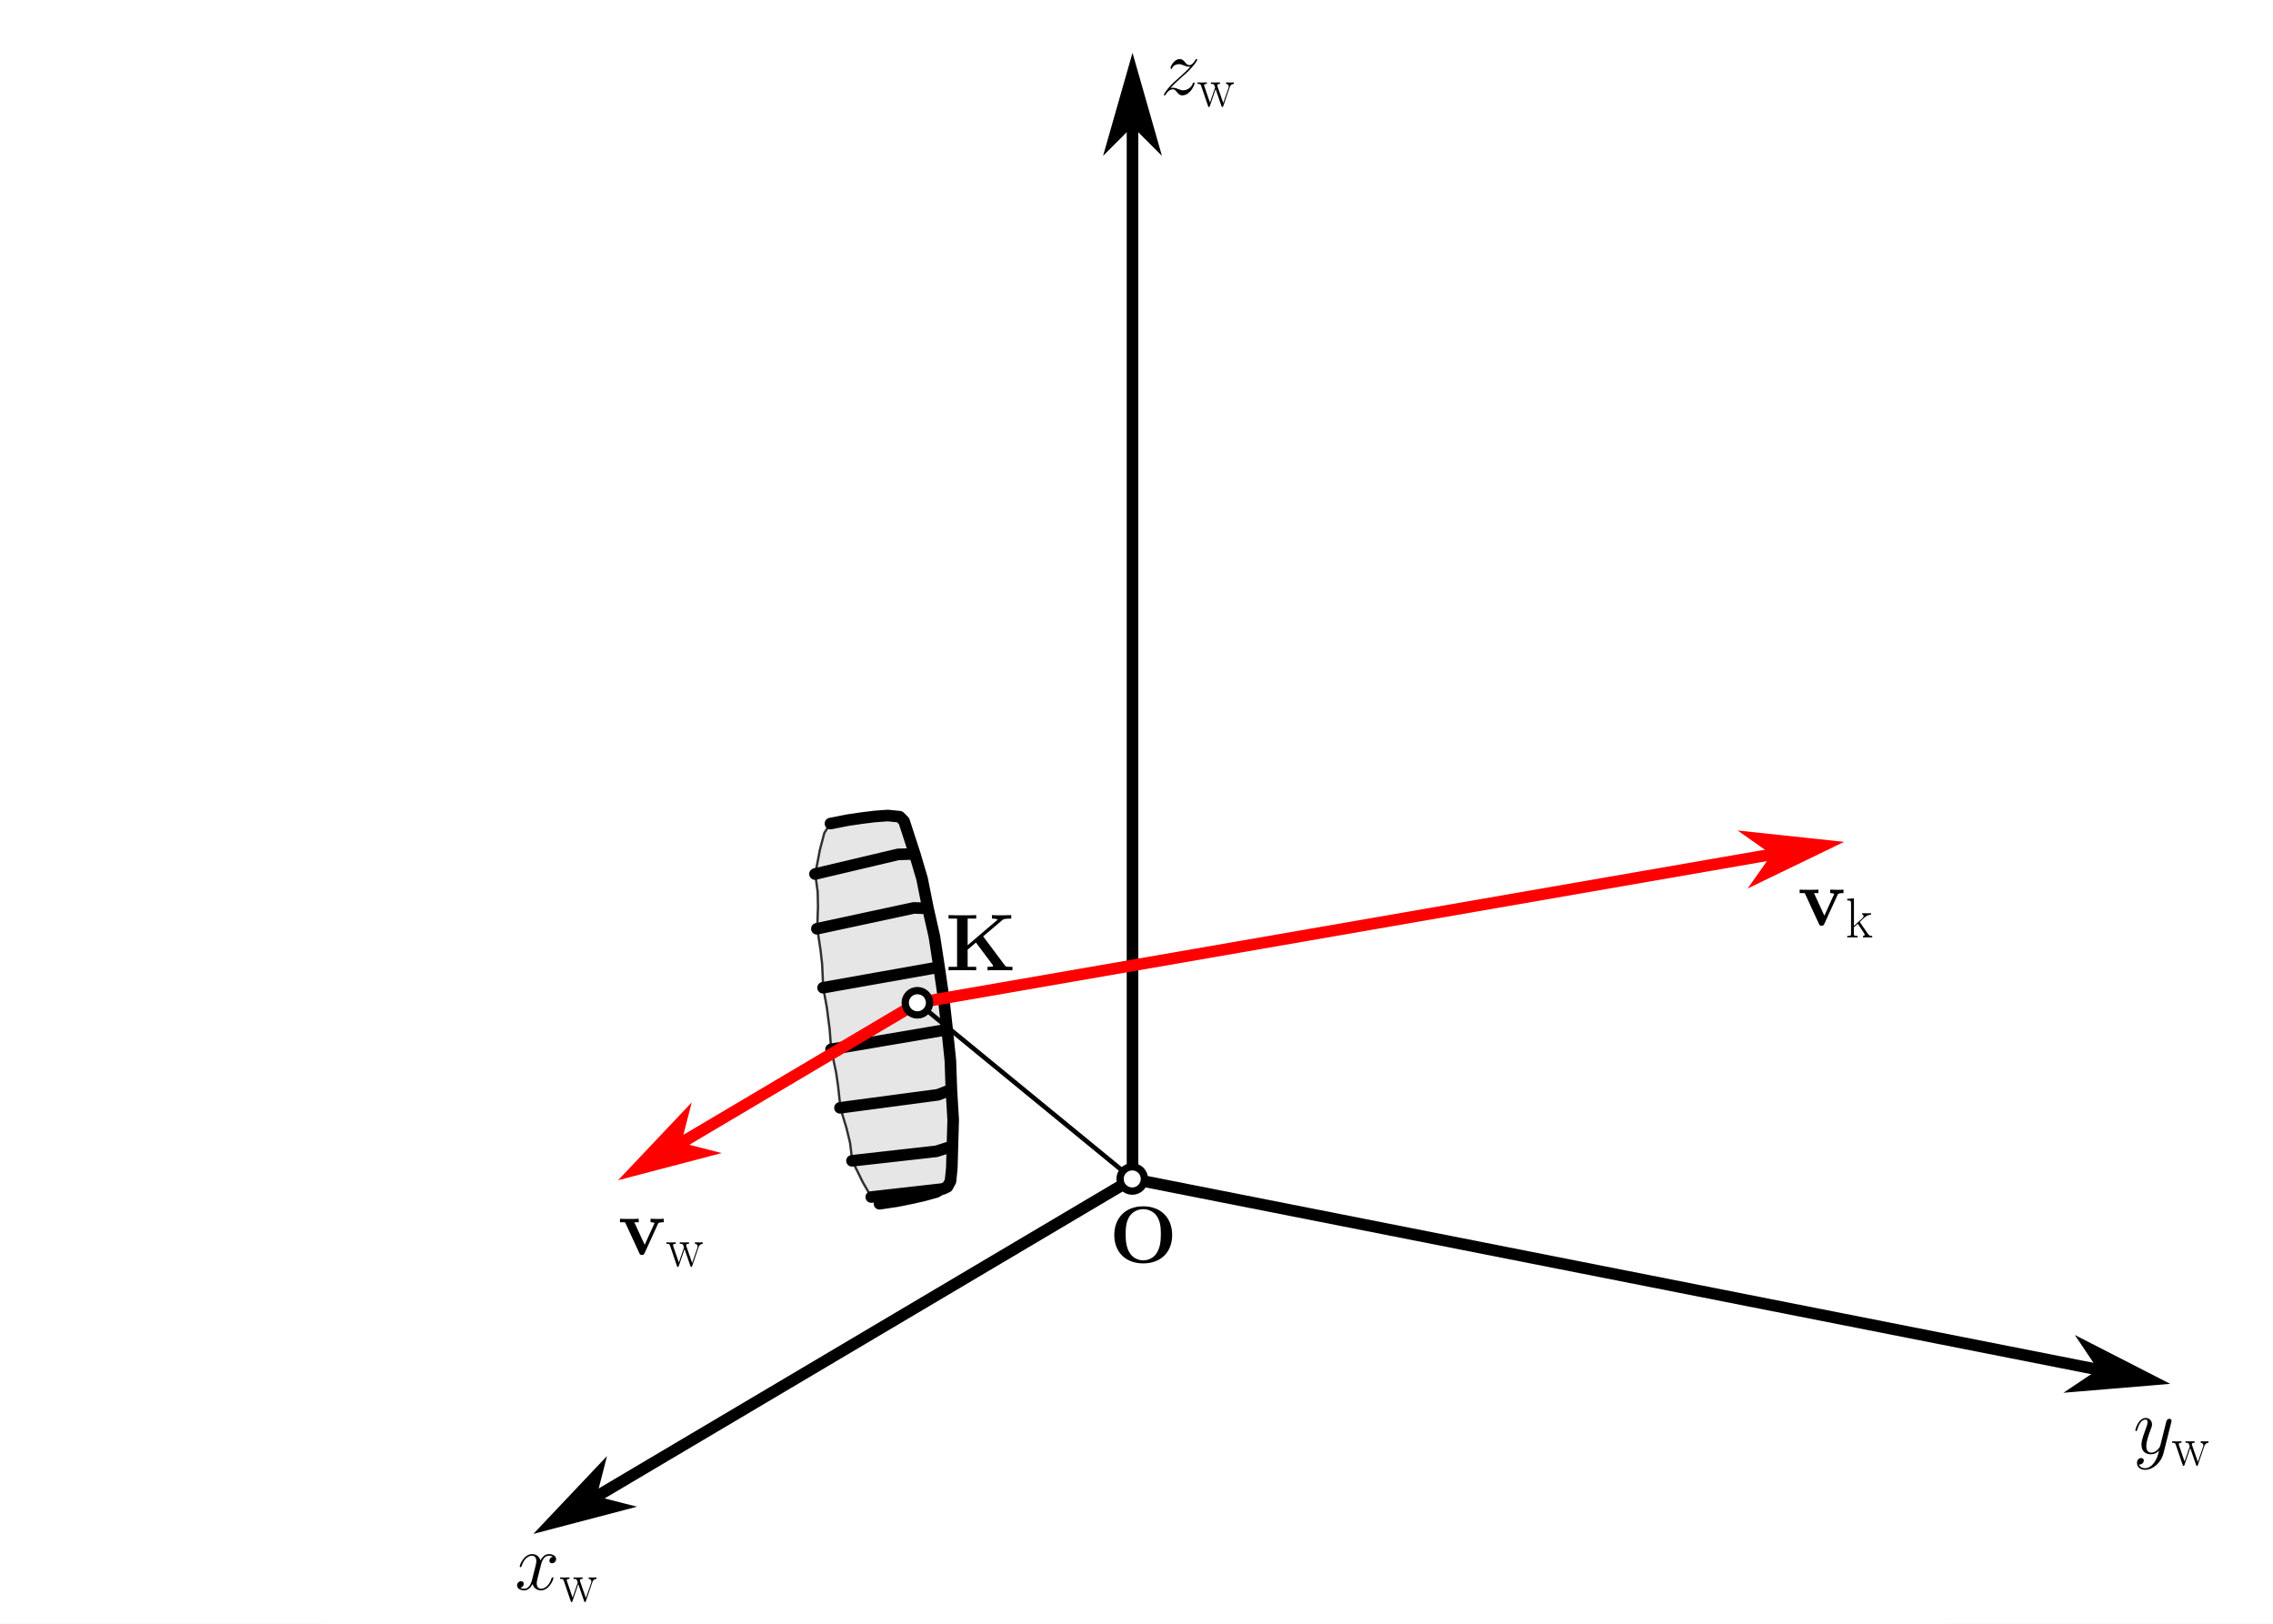
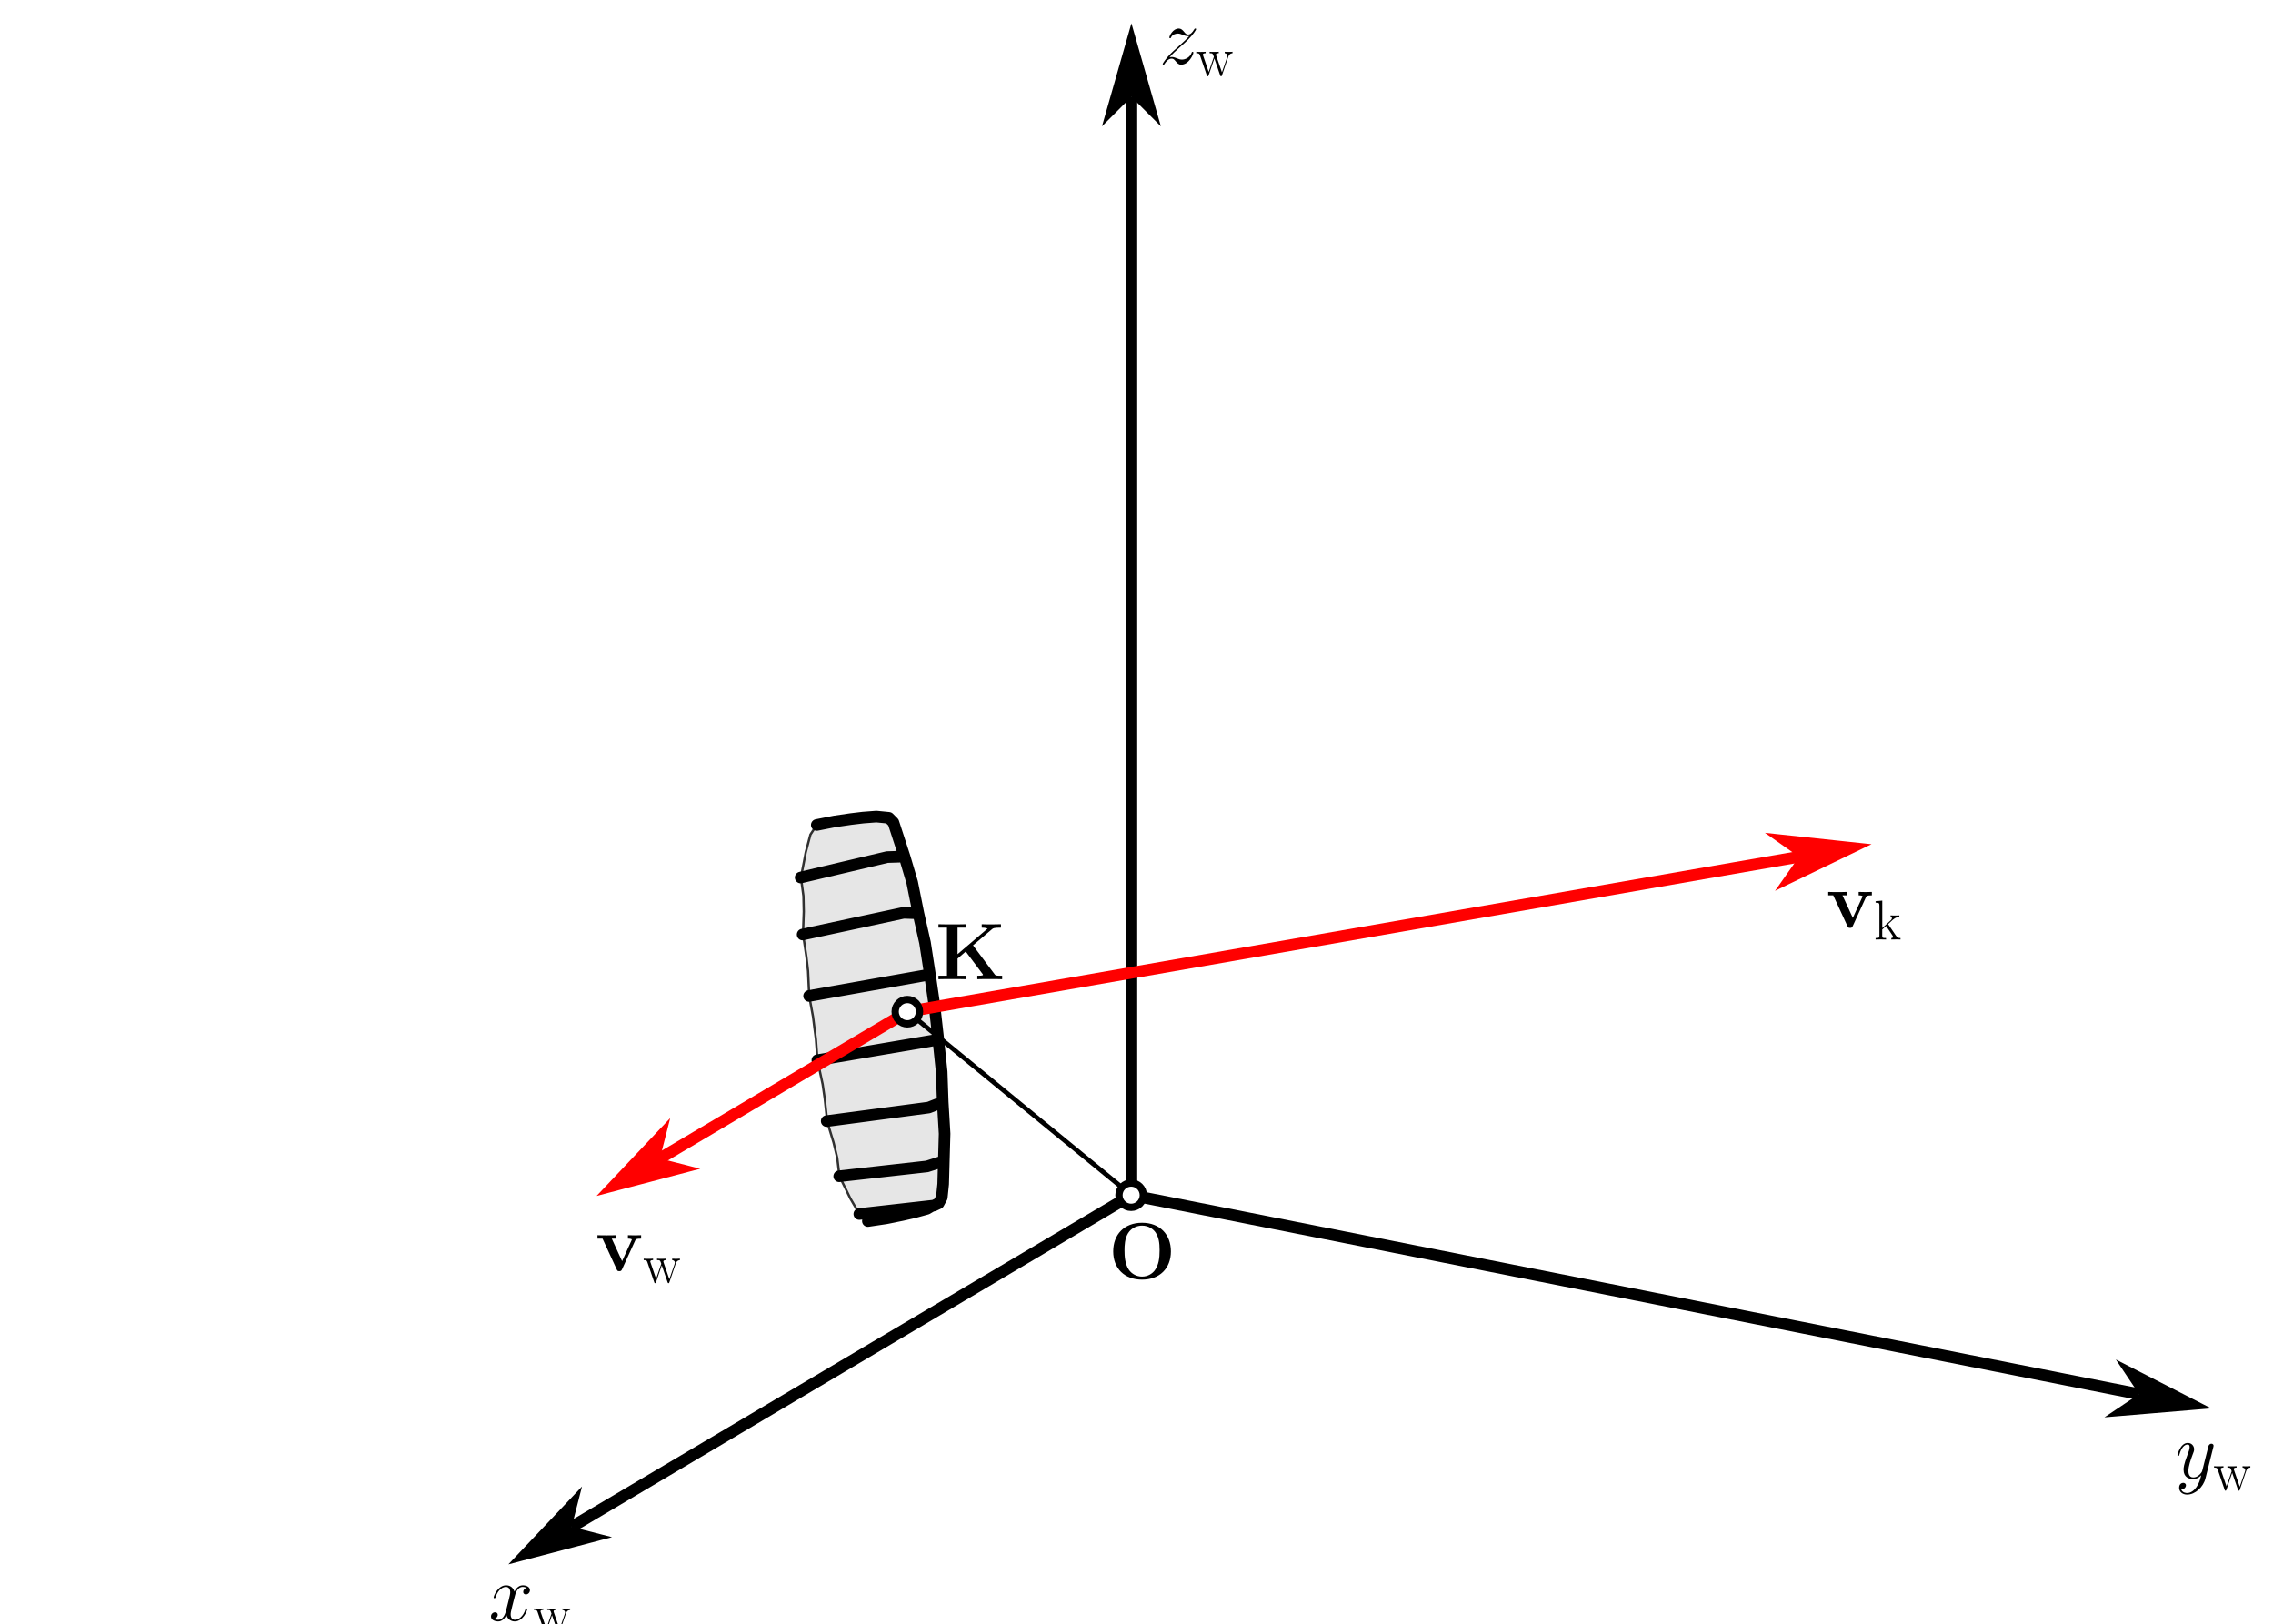
<svg xmlns="http://www.w3.org/2000/svg" xmlns:xlink="http://www.w3.org/1999/xlink" width="735pt" height="525pt" version="1.1" viewBox="0 0 735 525">
  <defs>
-     <g id="j">
-       <path d="m20.328-8.844c0-5.516-3.578-9.297-9.359-9.297-5.797 0-9.359 3.812-9.359 9.297s3.641 9.156 9.359 9.156 9.359-3.672 9.359-9.156zm-3.656-0.359c0 2.578-0.297 4.734-1.594 6.531-0.641 0.875-2.078 2-4.109 2-1.688 0-3.328-0.812-4.312-2.297-1.25-1.891-1.375-4.344-1.375-6.234 0-1.594 0.078-3.766 1.141-5.531 1.141-1.828 3.016-2.484 4.547-2.484 2.109 0 3.672 1.125 4.422 2.297 0.969 1.5 1.281 3.125 1.281 5.719z" />
+     <g id="h">
+       <path d="m20.266-8.812c0-5.484-3.578-9.266-9.328-9.266-5.781 0-9.328 3.797-9.328 9.266s3.625 9.125 9.328 9.125c5.688 0 9.328-3.656 9.328-9.125zm-3.656-0.359c0 2.562-0.281 4.719-1.578 6.5-0.656 0.891-2.078 2-4.094 2-1.688 0-3.328-0.812-4.312-2.281-1.234-1.891-1.359-4.328-1.359-6.219 0-1.578 0.078-3.75 1.141-5.516 1.125-1.812 3-2.469 4.531-2.469 2.094 0 3.641 1.125 4.406 2.281 0.953 1.5 1.266 3.109 1.266 5.703z" />
    </g>
-     <g id="i">
-       <path d="m21.656 0v-1.125h-0.703c-1.406 0-1.5-0.125-1.766-0.484l-7-9.359 6.188-5.25c0.344-0.297 0.578-0.5 2.891-0.5v-1.125l-2.781 0.062c-0.781 0-2.812 0-3.453-0.062v1.125c0.562 0 1.188 0.031 1.875 0.281v0.031l-9.734 8.297v-8.609h2.766v-1.125c-0.766 0.062-3.547 0.062-4.484 0.062-0.922 0-3.719 0-4.469-0.062v1.125h2.766v15.594h-2.766v1.125c0.75-0.047 3.547-0.047 4.469-0.047 0.938 0 3.719 0 4.484 0.047v-1.125h-2.766v-5.562l2.688-2.281 5.422 7.25c0.062 0.078 0.156 0.203 0.156 0.312 0 0.281-1.266 0.281-1.844 0.281v1.125c0.844-0.047 3.25-0.047 4.25-0.047 0.766 0 3.219 0 3.812 0.047z" />
+     <g id="g">
+       <path d="m21.578 0v-1.109h-0.703c-1.391 0-1.5-0.141-1.75-0.5l-6.969-9.328 6.156-5.234c0.344-0.281 0.578-0.484 2.875-0.484v-1.109l-2.766 0.047c-0.781 0-2.797 0-3.453-0.047v1.109c0.578 0 1.203 0.031 1.875 0.281v0.031l-9.688 8.266v-8.578h2.734v-1.109c-0.75 0.047-3.516 0.047-4.453 0.047s-3.703 0-4.453-0.047v1.109h2.75v15.547h-2.75v1.109c0.75-0.047 3.516-0.047 4.453-0.047s3.703 0 4.453 0.047v-1.109h-2.734v-5.547l2.656-2.281 5.422 7.234c0.047 0.078 0.156 0.203 0.156 0.297 0 0.297-1.266 0.297-1.844 0.297v1.109c0.828-0.047 3.234-0.047 4.219-0.047 0.781 0 3.219 0 3.812 0.047z" />
    </g>
    <g id="b">
-       <path d="m14.797-10.422v-1.125c-0.938 0.062-0.984 0.062-2.062 0.062l-2.234-0.062v1.125c0.703 0 1.281 0.125 1.281 0.312 0 0 0 0.047-0.141 0.312l-3.031 6.672-3.359-7.297h1.438v-1.125c-0.609 0.062-2.422 0.062-3.125 0.062-0.75 0-2.266 0-2.938-0.062v1.125h1.641l4.578 9.922c0.234 0.5 0.281 0.625 0.875 0.625 0.422 0 0.625-0.047 0.859-0.562l4.297-9.391c0.172-0.391 0.281-0.594 1.922-0.594z" />
-     </g>
-     <g id="h">
-       <path d="m12.484-3.719c0-0.125-0.109-0.234-0.266-0.234-0.234 0-0.266 0.125-0.344 0.344-0.688 2.281-2.203 3.344-3.375 3.344-0.906 0-1.406-0.672-1.406-1.734 0-0.578 0.109-0.984 0.531-2.703l0.906-3.531c0.391-1.562 1.266-2.719 2.469-2.719 0 0 0.781 0 1.328 0.344-0.844 0.156-1.141 0.781-1.141 1.281 0 0.625 0.484 0.828 0.844 0.828 0.781 0 1.328-0.672 1.328-1.375 0-1.094-1.25-1.594-2.328-1.594-1.594 0-2.484 1.562-2.719 2.062-0.594-1.953-2.203-2.062-2.672-2.062-2.656 0-4.047 3.406-4.047 3.984 0 0.094 0.094 0.234 0.281 0.234 0.203 0 0.25-0.156 0.312-0.266 0.875-2.891 2.625-3.438 3.375-3.438 1.172 0 1.406 1.094 1.406 1.719 0 0.578-0.156 1.172-0.469 2.422l-0.891 3.562c-0.391 1.562-1.141 2.984-2.516 2.984-0.125 0-0.781 0-1.328-0.328 0.938-0.188 1.141-0.969 1.141-1.281 0-0.516-0.391-0.828-0.875-0.828-0.625 0-1.297 0.547-1.297 1.375 0 1.094 1.219 1.594 2.328 1.594 1.25 0 2.141-1 2.688-2.062 0.406 1.531 1.719 2.062 2.672 2.062 2.656 0 4.062-3.406 4.062-3.984z" />
-     </g>
-     <g id="g">
-       <path d="m12.344-10.109c0.031-0.141 0.078-0.297 0.078-0.453 0-0.391-0.312-0.641-0.703-0.641-0.234 0-0.766 0.094-0.984 0.875l-1.922 7.656c-0.125 0.469-0.125 0.516-0.344 0.797-0.516 0.734-1.375 1.609-2.625 1.609-1.453 0-1.578-1.422-1.578-2.125 0-1.484 0.703-3.484 1.406-5.359 0.281-0.75 0.438-1.109 0.438-1.641 0-1.094-0.781-2.078-2.047-2.078-2.406 0-3.359 3.766-3.359 3.984 0 0.094 0.109 0.234 0.281 0.234 0.234 0 0.266-0.109 0.375-0.469 0.609-2.188 1.609-3.234 2.625-3.234 0.234 0 0.672 0 0.672 0.859 0 0.688-0.281 1.438-0.672 2.422-1.281 3.406-1.281 4.266-1.281 4.891 0 2.469 1.766 3.047 3.062 3.047 0.766 0 1.703-0.234 2.609-1.203l0.016 0.031c-0.375 1.531-0.641 2.547-1.547 3.812-0.703 1-1.719 1.875-3 1.875-0.312 0-1.562-0.047-1.953-1.25 0.078 0.031 0.266 0.031 0.266 0.031 0.781 0 1.297-0.672 1.297-1.281 0-0.594-0.484-0.797-0.875-0.797-0.422 0-1.328 0.312-1.328 1.578 0 1.328 1.109 2.234 2.594 2.234 2.609 0 5.234-2.391 5.953-5.266z" />
+       <path d="m14.734-10.391v-1.109c-0.922 0.047-0.984 0.047-2.047 0.047l-2.219-0.047v1.109c0.703 0 1.266 0.125 1.266 0.312 0 0 0 0.047-0.125 0.312l-3.031 6.656-3.344-7.281h1.422v-1.109c-0.594 0.047-2.406 0.047-3.109 0.047-0.75 0-2.25 0-2.922-0.047v1.109h1.625l4.562 9.891c0.234 0.5 0.281 0.625 0.875 0.625 0.422 0 0.625-0.047 0.859-0.562l4.281-9.359c0.172-0.391 0.281-0.594 1.906-0.594z" />
    </g>
    <g id="f">
-       <path d="m11.078-3.641c0-0.109-0.031-0.266-0.281-0.266-0.219 0-0.234 0.109-0.312 0.375-0.578 1.531-2.109 2.156-3.125 2.156-0.547 0-1.062-0.188-1.609-0.422-1.047-0.406-1.328-0.406-1.672-0.406-0.25 0-0.547 0-0.781 0.094 1.125-1.266 2.031-2.078 3.328-3.25 1.562-1.344 2.234-2 2.609-2.391 1.812-1.797 2.719-3.297 2.719-3.516 0-0.203-0.25-0.203-0.25-0.203-0.188 0-0.234 0.109-0.359 0.281-0.656 1.125-1.281 1.672-1.953 1.672-0.547 0-0.844-0.234-1.328-0.859-0.547-0.656-0.984-1.094-1.75-1.094-1.891 0-3.031 2.375-3.031 2.922 0 0.078 0.016 0.234 0.25 0.234 0.219 0 0.234-0.109 0.312-0.297 0.453-1.031 1.688-1.219 2.188-1.219 0.547 0 1.062 0.188 1.609 0.422 0.984 0.406 1.406 0.406 1.672 0.406 0.172 0 0.281 0 0.406-0.016-0.859 1-2.25 2.25-3.422 3.328-1.672 1.453-2.109 1.922-2.625 2.406-1.594 1.625-2.547 3.156-2.547 3.328 0 0.156 0.125 0.219 0.281 0.219s0.188-0.031 0.359-0.344c0.422-0.656 1.25-1.609 2.219-1.609 0.547 0 0.797 0.172 1.312 0.828 0.5 0.578 0.938 1.125 1.781 1.125 2.547 0 4-3.312 4-3.906z" />
+       <path d="m12.438-3.703c0-0.125-0.109-0.234-0.266-0.234-0.234 0-0.25 0.125-0.328 0.344-0.703 2.266-2.203 3.328-3.375 3.328-0.906 0-1.391-0.672-1.391-1.734 0-0.562 0.094-0.984 0.516-2.688l0.906-3.531c0.391-1.547 1.266-2.688 2.453-2.688 0 0 0.781 0 1.328 0.344-0.828 0.141-1.141 0.766-1.141 1.266 0 0.625 0.484 0.828 0.859 0.828 0.766 0 1.312-0.672 1.312-1.375 0-1.094-1.234-1.578-2.328-1.578-1.578 0-2.469 1.547-2.688 2.047-0.609-1.953-2.203-2.047-2.672-2.047-2.641 0-4.047 3.391-4.047 3.953 0 0.109 0.109 0.234 0.281 0.234 0.219 0 0.266-0.156 0.312-0.25 0.891-2.875 2.625-3.422 3.375-3.422 1.156 0 1.391 1.094 1.391 1.703 0 0.578-0.156 1.172-0.453 2.422l-0.891 3.547c-0.391 1.547-1.141 2.969-2.516 2.969-0.125 0-0.766 0-1.312-0.328 0.922-0.188 1.141-0.953 1.141-1.266 0-0.531-0.391-0.828-0.891-0.828-0.609 0-1.297 0.531-1.297 1.359 0 1.094 1.219 1.594 2.344 1.594 1.234 0 2.125-0.984 2.656-2.047 0.422 1.516 1.719 2.047 2.672 2.047 2.641 0 4.047-3.406 4.047-3.969z" />
+     </g>
+     <g id="e">
+       <path d="m12.312-10.078c0.016-0.125 0.078-0.281 0.078-0.438 0-0.391-0.312-0.656-0.703-0.656-0.234 0-0.781 0.109-0.984 0.891l-1.922 7.609c-0.125 0.469-0.125 0.516-0.328 0.812-0.531 0.719-1.375 1.594-2.625 1.594-1.453 0-1.578-1.422-1.578-2.125 0-1.469 0.703-3.469 1.391-5.328 0.297-0.75 0.453-1.109 0.453-1.641 0-1.078-0.781-2.062-2.047-2.062-2.391 0-3.344 3.75-3.344 3.953 0 0.109 0.094 0.234 0.281 0.234 0.234 0 0.266-0.094 0.359-0.453 0.625-2.188 1.609-3.219 2.625-3.219 0.234 0 0.672 0 0.672 0.859 0 0.672-0.281 1.422-0.672 2.406-1.281 3.391-1.281 4.25-1.281 4.875 0 2.453 1.766 3.031 3.062 3.031 0.75 0 1.688-0.234 2.594-1.203l0.031 0.031c-0.391 1.531-0.656 2.531-1.562 3.812-0.703 0.984-1.703 1.859-2.984 1.859-0.312 0-1.547-0.047-1.938-1.25 0.078 0.031 0.266 0.031 0.266 0.031 0.766 0 1.297-0.672 1.297-1.266s-0.5-0.797-0.891-0.797c-0.406 0-1.312 0.297-1.312 1.578 0 1.312 1.109 2.219 2.578 2.219 2.594 0 5.219-2.375 5.938-5.25z" />
+     </g>
+     <g id="d">
+       <path d="m11.031-3.625c0-0.109-0.016-0.266-0.281-0.266-0.203 0-0.234 0.109-0.312 0.375-0.562 1.516-2.094 2.141-3.109 2.141-0.547 0-1.062-0.172-1.609-0.406-1.031-0.422-1.312-0.422-1.656-0.422-0.25 0-0.547 0-0.766 0.109 1.109-1.281 2.016-2.078 3.312-3.25 1.547-1.344 2.219-1.984 2.594-2.375 1.812-1.781 2.719-3.297 2.719-3.5s-0.266-0.203-0.266-0.203c-0.188 0-0.234 0.094-0.359 0.281-0.656 1.109-1.266 1.656-1.938 1.656-0.547 0-0.844-0.234-1.328-0.859-0.547-0.641-0.984-1.078-1.734-1.078-1.891 0-3.031 2.359-3.031 2.906 0 0.062 0.031 0.219 0.25 0.219s0.234-0.094 0.312-0.281c0.453-1.031 1.688-1.219 2.188-1.219 0.531 0 1.062 0.188 1.594 0.422 0.984 0.406 1.406 0.406 1.672 0.406 0.172 0 0.281 0 0.406-0.016-0.859 1-2.25 2.25-3.422 3.312-1.656 1.453-2.094 1.922-2.609 2.406-1.578 1.609-2.547 3.141-2.547 3.312 0 0.156 0.141 0.219 0.297 0.219 0.141 0 0.172-0.031 0.359-0.344 0.406-0.641 1.234-1.609 2.203-1.609 0.531 0 0.797 0.188 1.312 0.828 0.5 0.578 0.938 1.125 1.766 1.125 2.531 0 3.984-3.297 3.984-3.891z" />
    </g>
    <g id="a">
-       <path d="m11.953-7.359v-0.469c-0.359 0.016-0.719 0.031-1.078 0.031s-1.141 0-1.453-0.031v0.469c0.578 0.047 0.875 0.375 0.875 0.828 0 0.125-0.031 0.281-0.062 0.422l-1.719 4.938-1.859-5.359c-0.031-0.125-0.078-0.281-0.078-0.344 0-0.484 0.609-0.484 0.906-0.484v-0.469c-0.422 0.031-1.188 0.031-1.625 0.031-0.453 0-0.922 0-1.344-0.031v0.469c1 0 1 0.047 1.375 1.188l-1.672 4.875-1.797-5.25c-0.094-0.25-0.094-0.281-0.094-0.328 0-0.484 0.625-0.484 0.906-0.484v-0.469c-0.438 0.031-1.203 0.031-1.656 0.031-0.391 0-1.016 0-1.391-0.031v0.469c0.797 0 1 0.062 1.203 0.656l2.234 6.562c0.062 0.234 0.125 0.281 0.266 0.281 0.125 0 0.203-0.031 0.297-0.297l1.875-5.5 1.891 5.5c0.094 0.266 0.172 0.297 0.297 0.297 0.141 0 0.203-0.047 0.266-0.281l2.078-6.078c0.359-1.078 1.094-1.109 1.359-1.141z" />
+       <path d="m11.906-7.328v-0.469c-0.359 0.016-0.719 0.047-1.078 0.047s-1.125 0-1.438-0.047v0.469c0.562 0.047 0.875 0.375 0.875 0.828 0 0.125-0.047 0.281-0.078 0.406l-1.703 4.938-1.844-5.344c-0.047-0.141-0.094-0.281-0.094-0.344 0-0.484 0.609-0.484 0.906-0.484v-0.469c-0.422 0.047-1.188 0.047-1.609 0.047-0.453 0-0.938 0-1.344-0.047v0.469c0.984 0 0.984 0.047 1.375 1.188l-1.672 4.859-1.797-5.25c-0.094-0.234-0.094-0.266-0.094-0.312 0-0.484 0.625-0.484 0.906-0.484v-0.469c-0.422 0.047-1.188 0.047-1.641 0.047-0.406 0-1.016 0-1.391-0.047v0.469c0.797 0 0.984 0.062 1.188 0.656l2.234 6.531c0.062 0.234 0.125 0.281 0.266 0.281 0.125 0 0.203-0.031 0.297-0.297l1.859-5.484 1.891 5.484c0.094 0.266 0.156 0.297 0.281 0.297 0.156 0 0.203-0.047 0.281-0.281l2.062-6.062c0.359-1.062 1.094-1.094 1.359-1.125z" />
    </g>
-     <g id="e">
-       <path d="m8.641 0v-0.469c-0.844 0-1.047-0.172-1.594-0.969l-2.297-3.375c-0.016-0.031-0.109-0.141-0.109-0.188l1.453-1.375c1.047-0.875 1.703-0.953 2.172-0.984v-0.469c-0.109 0-0.172 0.016-0.172 0.016l-0.891 0.016c-0.5 0-1.281 0-1.781-0.031v0.469c0.25 0.031 0.438 0.172 0.438 0.422 0 0.359-0.375 0.719-0.375 0.719l-2.75 2.5v-8.922l-2.172 0.203v0.484c1.078 0 1.234 0.109 1.234 0.984v9.719c0 0.688-0.062 0.781-1.234 0.781v0.469c0.438-0.031 1.234-0.031 1.688-0.031 0.469 0 1.266 0 1.703 0.031v-0.469c-1.172 0-1.234-0.078-1.234-0.781v-2.016l1.25-1.141 1.844 2.734c0.219 0.328 0.391 0.578 0.391 0.812 0 0.328-0.328 0.391-0.547 0.391v0.469c0.438-0.031 1.219-0.031 1.672-0.031z" />
-     </g>
-     <clipPath id="n">
-       <path d="m0 0h735v525h-735z" />
-     </clipPath>
-     <clipPath id="m">
-       <path d="m105 0h525v525h-525z" />
-     </clipPath>
-     <clipPath id="l">
-       <rect width="735" height="525" />
-     </clipPath>
-     <g id="d" clip-path="url(#l)">
-       <g clip-path="url(#n)">
-         <path d="m0-0.004h735v525h-735z" fill="#fff" />
-       </g>
-       <g clip-path="url(#m)">
-         <path d="m105-0.004h525v525h-525z" fill="#fff" />
-       </g>
-       <path transform="translate(0 -.005)" d="m366.21 381.19-69.48-56.957" fill="none" stroke="#000" stroke-linejoin="round" stroke-width="1.5" />
-       <path transform="translate(0 -.005)" d="m268.54 266.29 5.594-1.109 5.027-0.734 3.742-0.449 4.141-0.312 3.867 0.383 1.418 1.422 1.461 3.828 2.043 6.535 2.328 8.262 2.016 8.98 1.961 9.699 1.598 9.785 1.398 10.195 1.238 10.227 0.945 9.898 0.57 9.941 0.34 9.27-0.141 8.688-0.305 6.945-0.43 4.16-0.996 1.836-3.602 1.684-4.035 1.105-3.695 0.844-4.992 1.004-5.629 0.84-2.633-2.18-2.812-4.832-1.176-2.434-2.195-4.426-0.699-5.769-1.133-4.711-1.969-6.504-0.785-7.219-0.633-4.367-1.605-7.488-0.492-6.562-0.457-3.465-0.438-3.473-1.188-6.438-0.352-7.707-0.5-4.391-1.074-7.168 0.242-6.887-0.105-4.891-0.789-5.758 0.98-4.973 0.512-2.731 1.469-5.574 1.969-2.981 18.504-2.606" fill-opacity=".1" stroke="#000" stroke-linejoin="round" stroke-opacity=".8" stroke-width=".75" />
-     </g>
-     <clipPath id="k">
-       <rect width="735" height="525" />
-     </clipPath>
-     <g id="c" clip-path="url(#k)">
-       <path transform="translate(0 -.005)" d="m274.13 265.18-5.594 1.109 5.594-1.109 5.027-0.734 3.742-0.449 4.141-0.312 2.277 0.227 1.59 0.156 1.418 1.422 3.457 10.598-5.387 0.168-26.863 6.348 26.863-6.348 5.387-0.168 2.375 8.027 1.922 9.598-4.586-0.152-31.348 6.738 31.348-6.738 4.586 0.152 2.059 9.082 1.531 9.91-37.52 6.66 37.52-6.66 1.461 10.07 1.145 10.129-37.555 6.379 37.555-6.379 1.039 9.996 0.324 9.379-4.348 1.707-31.672 4.207 31.672-4.207 4.348-1.707 0.586 9.832-0.246 8.484-5.191 1.668-27.285 3.059 27.285-3.059 5.191-1.668-0.199 7.148-0.43 4.16-0.996 1.836-1.48 0.691-23.133 2.609 22.59-2.551-1.578 0.934-4.035 1.105-3.695 0.844-4.992 1.004-5.629 0.84 5.629-0.84" fill="none" stroke="#000" stroke-linejoin="round" stroke-width="3.75" />
-       <path transform="translate(0 -.005)" d="m366.21 381.19-173.32 102.67" fill="none" stroke="#000" stroke-linejoin="round" stroke-width="3.75" />
-       <path transform="matrix(1 -.5924 .5924 1 0 -.005)" d="m-70.557 442.75 6.451-6.452-22.583 6.45 22.584 6.453z" stroke="#000" stroke-width="1.721" />
-       <path transform="translate(0 -.005)" d="m366.21 381.19 312.28 61.664" fill="none" stroke="#000" stroke-linejoin="round" stroke-width="3.75" />
-       <path transform="matrix(-1 -.19746 .19746 -1 0 -.005)" d="m-738.51-297.28 7.36-7.356-25.755 7.355 25.754 7.36z" stroke="#000" stroke-width="1.962" />
-       <path transform="translate(0 -.005)" d="m366.21 381.19v-340.38" fill="none" stroke="#000" stroke-linejoin="round" stroke-width="3.75" />
-       <path transform="matrix(0 1 -1 0 0 -.005)" d="m39.466-366.21 7.5-7.5-26.25 7.5 26.25 7.5z" stroke="#000" stroke-width="2" />
-       <path transform="translate(0 -.005)" d="m296.73 324.23-76.449 45.289" fill="none" stroke="#f00" stroke-linejoin="round" stroke-width="3.75" />
-       <path transform="matrix(1 -.5924 .5924 1 0 -.005)" d="m-0.145 370.12 6.456-6.453-22.584 6.453 22.584 6.453z" fill="#f00" stroke="#f00" stroke-width="1.721" />
-       <path transform="translate(0 -.005)" d="m296.73 324.23 276.21-47.977" fill="none" stroke="#f00" stroke-linejoin="round" stroke-width="3.75" />
-       <path transform="matrix(-1 .17369 -.17369 -1 0 -.005)" d="m-510.91-364.77 7.389-7.388-25.861 7.387 25.861 7.39z" fill="#f00" stroke="#f00" stroke-width="1.97" />
-       <path transform="translate(0 -.005)" d="m370.06 381.19c0 2.172-1.762 3.938-3.938 3.938-2.172 0-3.938-1.766-3.938-3.938 0-2.176 1.766-3.938 3.938-3.938 2.176 0 3.938 1.762 3.938 3.938z" fill="#fff" stroke="#000" stroke-linejoin="round" stroke-width="2.362" />
-       <path transform="translate(0 -.005)" d="m300.59 324.23c0 2.172-1.766 3.938-3.938 3.938-2.176 0-3.938-1.766-3.938-3.938s1.762-3.938 3.938-3.938c2.172 0 3.938 1.766 3.938 3.938z" fill="#fff" stroke="#000" stroke-linejoin="round" stroke-width="2.362" />
+     <g id="c">
+       <path d="m8.609 0v-0.469c-0.859 0-1.047-0.172-1.594-0.969l-2.281-3.344c-0.016-0.047-0.109-0.156-0.109-0.203l1.453-1.359c1.031-0.875 1.672-0.953 2.156-0.984v-0.469c-0.109 0-0.172 0.016-0.172 0.016l-0.891 0.031c-0.5 0-1.281 0-1.766-0.047v0.469c0.25 0.031 0.438 0.172 0.438 0.422 0 0.359-0.391 0.703-0.391 0.703l-2.734 2.5v-8.875l-2.156 0.203v0.469c1.062 0 1.234 0.109 1.234 0.984v9.672c0 0.688-0.078 0.781-1.234 0.781v0.469c0.438-0.031 1.234-0.031 1.688-0.031s1.25 0 1.688 0.031v-0.469c-1.172 0-1.234-0.078-1.234-0.781v-2l1.25-1.141 1.828 2.719c0.219 0.328 0.406 0.578 0.406 0.812 0 0.328-0.328 0.391-0.547 0.391v0.469c0.438-0.031 1.203-0.031 1.656-0.031z" />
    </g>
  </defs>
-   <use xlink:href="#d" />
+   <rect x="-73.5" y="-52.5" width="882" height="630" fill="#fff" />
+   <path d="m105 0h525v525h-525z" fill="#fff" />
+   <path d="m365.86 386.43-72.375-59.328" fill="none" stroke="#000" stroke-linejoin="round" stroke-width="1.5" />
+   <path d="m264.11 266.74 5.828-1.152 5.238-0.766 3.898-0.469 4.312-0.328 4.031 0.398 1.477 1.48 1.52 3.988 2.129 6.812 2.426 8.602 2.098 9.355 2.047 10.102 1.66 10.195 1.457 10.621 1.289 10.648 0.984 10.312 0.594 10.355 0.355 9.656-0.148 9.051-0.312 7.234-0.449 4.332-1.039 1.914-3.75 1.754-4.207 1.152-3.844 0.875-5.203 1.051-5.863 0.875-2.742-2.273-2.93-5.031-1.227-2.539-2.285-4.606-0.727-6.012-1.184-4.91-2.051-6.773-0.816-7.519-0.66-4.551-1.672-7.801-0.512-6.832-0.477-3.613-0.457-3.613-1.234-6.707-0.371-8.027-0.52-4.574-1.117-7.469 0.254-7.172-0.113-5.094-0.816-5.996 1.02-5.184 0.531-2.84 1.531-5.809 2.047-3.106 19.277-2.715" fill-opacity=".1" stroke="#000" stroke-linejoin="round" stroke-opacity=".8" stroke-width=".75" />
  <g>
-     <use x="358.707" y="408.177" xlink:href="#j" />
-     <use x="305.727" y="313.723" xlink:href="#i" />
-     <use x="166.467" y="513.948" xlink:href="#h" />
-     <use x="180.934" y="517.848" xlink:href="#a" />
-     <use x="689.769" y="469.94" xlink:href="#g" />
-     <use x="702.182" y="473.84" xlink:href="#a" />
-     <use x="375.205" y="30.572" xlink:href="#f" />
-     <use x="387.031" y="34.472" xlink:href="#a" />
-     <use x="581.318" y="299.188" xlink:href="#b" />
-     <use x="596.756" y="303.088" xlink:href="#e" />
-     <use x="199.855" y="405.609" xlink:href="#b" />
-     <use x="215.293" y="409.509" xlink:href="#a" />
+     <use x="358.36" y="413.431" xlink:href="#h" />
+     <use x="302.485" y="316.599" xlink:href="#g" />
+     <use x="158.045" y="523.98" xlink:href="#f" />
+     <use x="172.458" y="527.865" xlink:href="#a" />
+     <use x="703.396" y="477.952" xlink:href="#e" />
+     <use x="715.762" y="481.838" xlink:href="#a" />
+     <use x="374.857" y="20.652" xlink:href="#d" />
+     <use x="386.639" y="24.538" xlink:href="#a" />
+     <use x="590.559" y="299.888" xlink:href="#b" />
+     <use x="605.939" y="303.774" xlink:href="#c" />
+     <use x="192.576" y="410.874" xlink:href="#b" />
+     <use x="207.956" y="414.76" xlink:href="#a" />
  </g>
-   <use xlink:href="#c" />
+   <path d="m269.94 265.59-5.828 1.152 5.828-1.152 5.238-0.766 3.898-0.469 4.312-0.328 2.375 0.234 1.656 0.164 1.477 1.48 3.598 11.043-5.609 0.176-27.98 6.609 27.98-6.609 5.609-0.176 2.477 8.359 2.004 10-4.781-0.16-32.652 7.019 32.652-7.019 4.781 0.16 2.141 9.461 1.594 10.32-39.082 6.938 39.082-6.938 1.523 10.492 1.191 10.547-39.121 6.648 39.121-6.648 1.082 10.414 0.34 9.77-4.527 1.781-32.996 4.379 32.996-4.379 4.527-1.781 0.609 10.242-0.254 8.836-5.41 1.738-28.422 3.188 28.422-3.188 5.41-1.738-0.207 7.449-0.449 4.332-1.039 1.914-1.539 0.719-24.098 2.719 23.531-2.656-1.645 0.973-4.207 1.152-3.844 0.875-5.203 1.051-5.863 0.875 5.863-0.875" fill="none" stroke="#000" stroke-linejoin="round" stroke-width="3.75" />
+   <path d="m365.86 386.43-181.06 107.26" fill="none" stroke="#000" stroke-linejoin="round" stroke-width="3.75" />
+   <path transform="matrix(1 -.5924 .5924 1 0 0)" d="m-80.855 446.48 6.453-6.455-22.584 6.453 22.584 6.453z" stroke="#000" stroke-width="1.721" />
+   <path d="m365.86 386.43 325.88 64.352" fill="none" stroke="#000" stroke-linejoin="round" stroke-width="3.75" />
+   <path transform="matrix(-1 -.19746 .19746 -1 0 0)" d="m-752.77-302.39 7.359-7.359-25.754 7.359 25.754 7.36z" stroke="#000" stroke-width="1.962" />
+   <path d="m365.86 386.43v-355.16" fill="none" stroke="#000" stroke-linejoin="round" stroke-width="3.75" />
+   <path transform="rotate(90)" d="m29.918-365.86 7.5-7.5-26.25 7.5 26.25 7.5z" stroke="#000" stroke-width="2" />
+   <path d="m293.48 327.1-80.152 47.484" fill="none" stroke="#f00" stroke-linejoin="round" stroke-width="3.75" />
+   <path transform="matrix(1 -.5924 .5924 1 0 0)" d="m-7.506 370.82 6.453-6.455-22.584 6.453 22.584 6.453z" fill="#f00" stroke="#f00" stroke-width="1.721" />
+   <path d="m293.48 327.1 288.32-50.078" fill="none" stroke="#f00" stroke-linejoin="round" stroke-width="3.75" />
+   <path transform="matrix(-1 .17369 -.17369 -1 0 0)" d="m-519.38-367 7.389-7.388-25.861 7.387 25.865 7.391z" fill="#f00" stroke="#f00" stroke-width="1.97" />
+   <path d="m369.71 386.43c0 2.176-1.766 3.938-3.938 3.938s-3.938-1.762-3.938-3.938c0-2.172 1.766-3.938 3.938-3.938s3.938 1.766 3.938 3.938z" fill="#fff" stroke="#000" stroke-linejoin="round" stroke-width="2.362" />
+   <path d="m297.34 327.1c0 2.176-1.766 3.938-3.938 3.938s-3.938-1.762-3.938-3.938c0-2.172 1.766-3.938 3.938-3.938s3.938 1.766 3.938 3.938z" fill="#fff" stroke="#000" stroke-linejoin="round" stroke-width="2.362" />
</svg>
